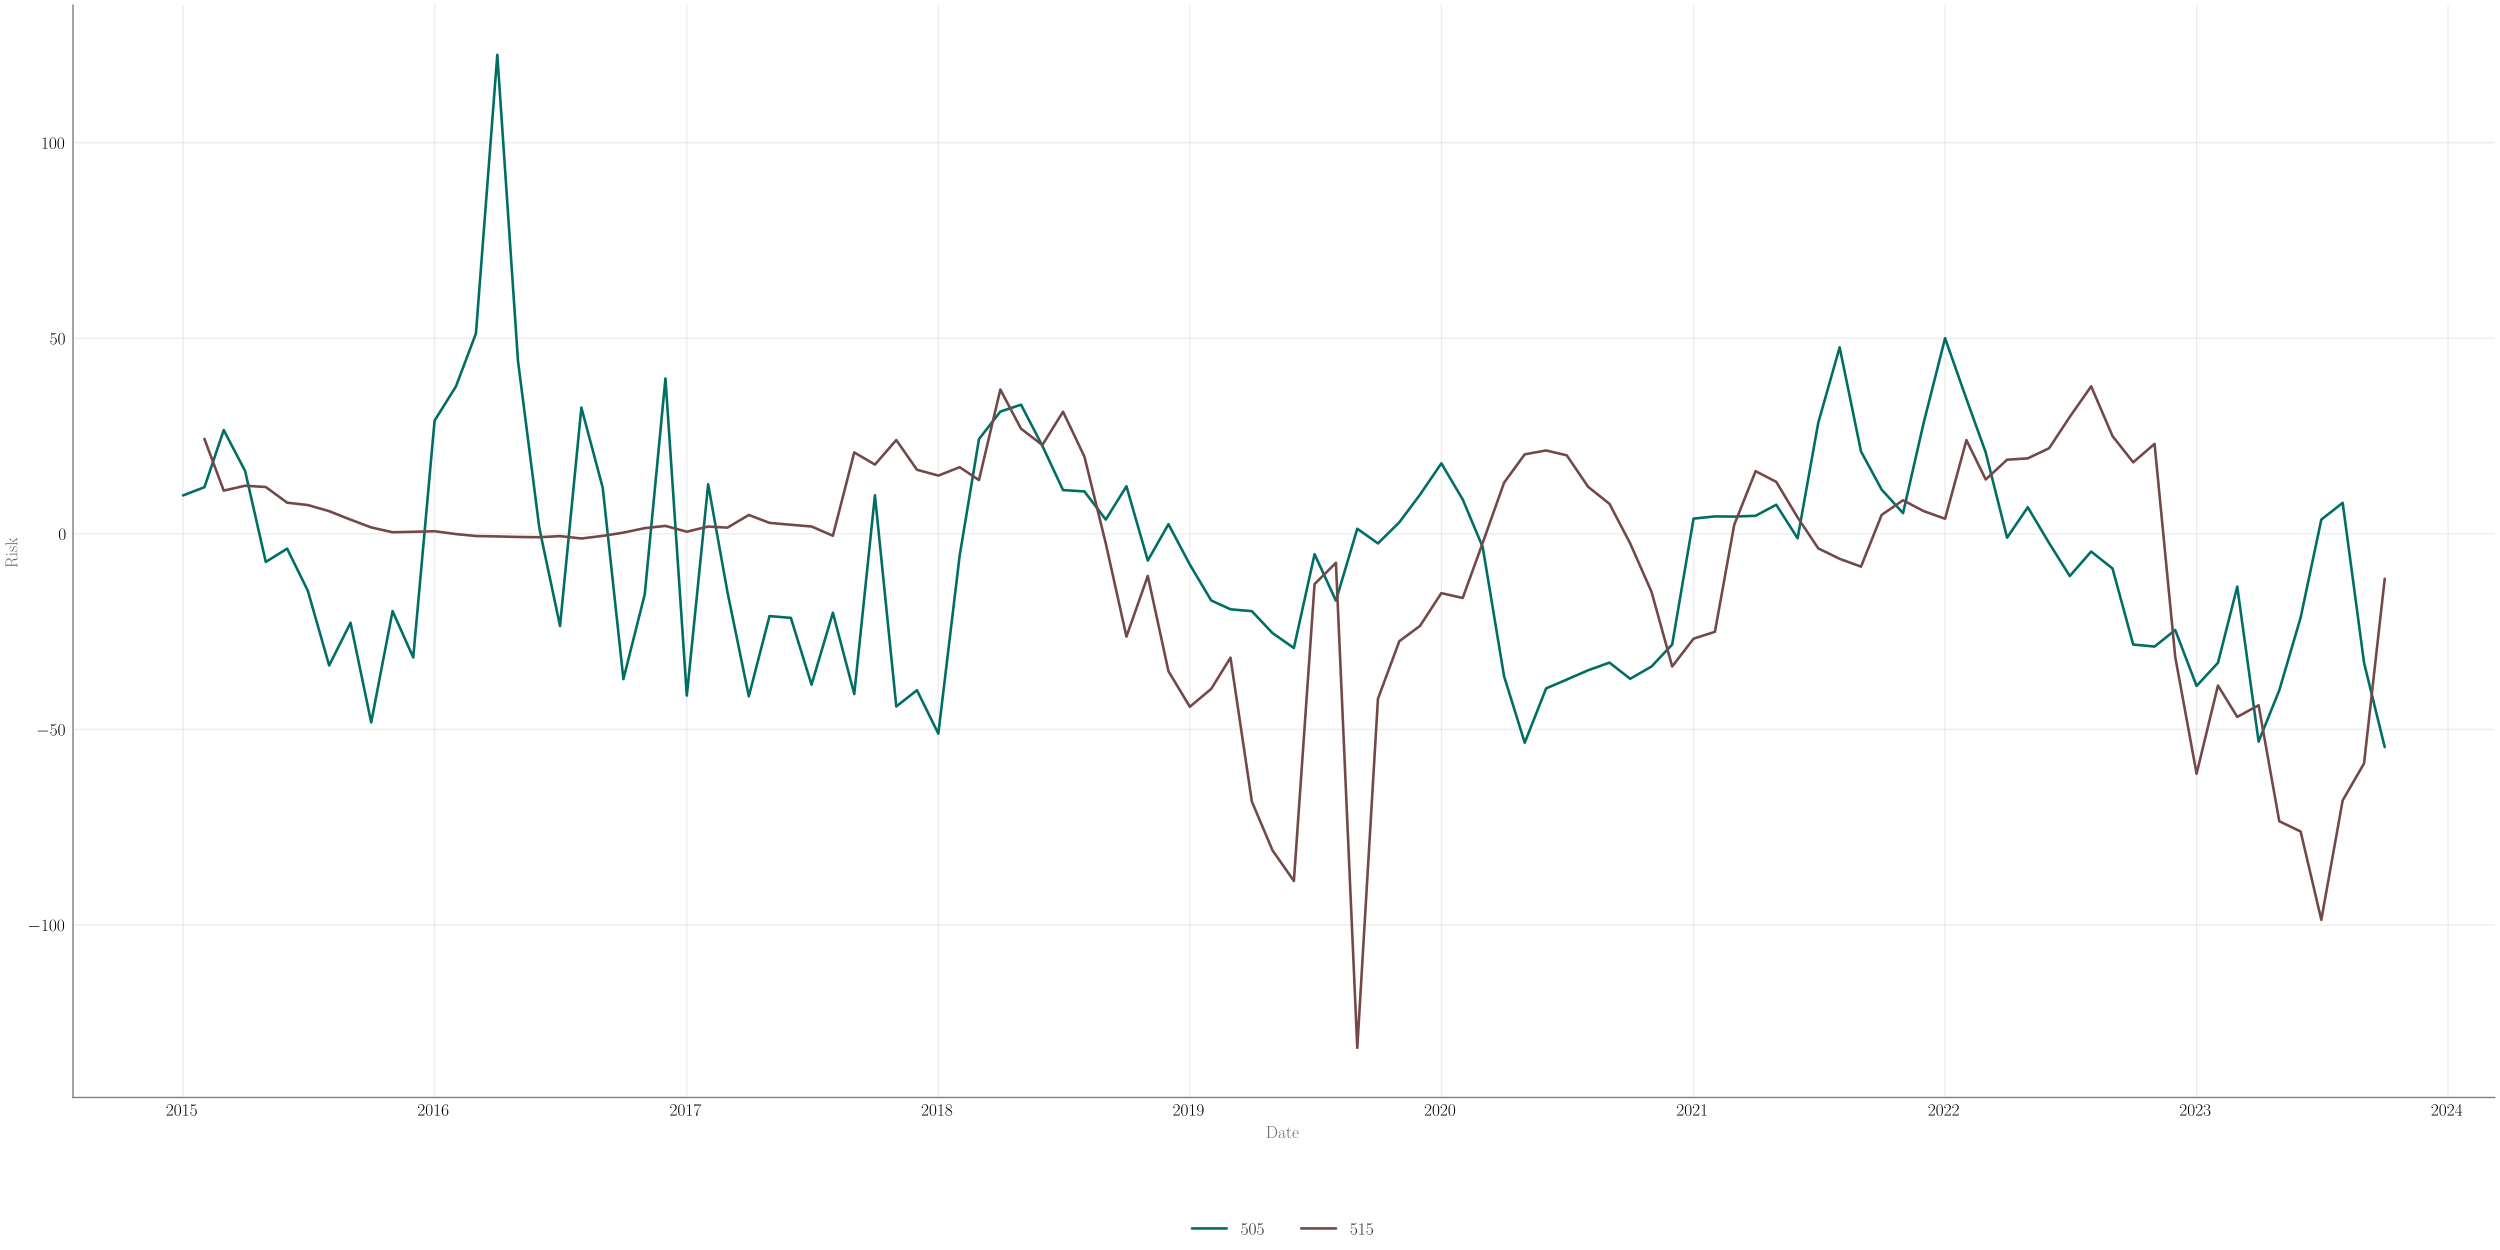
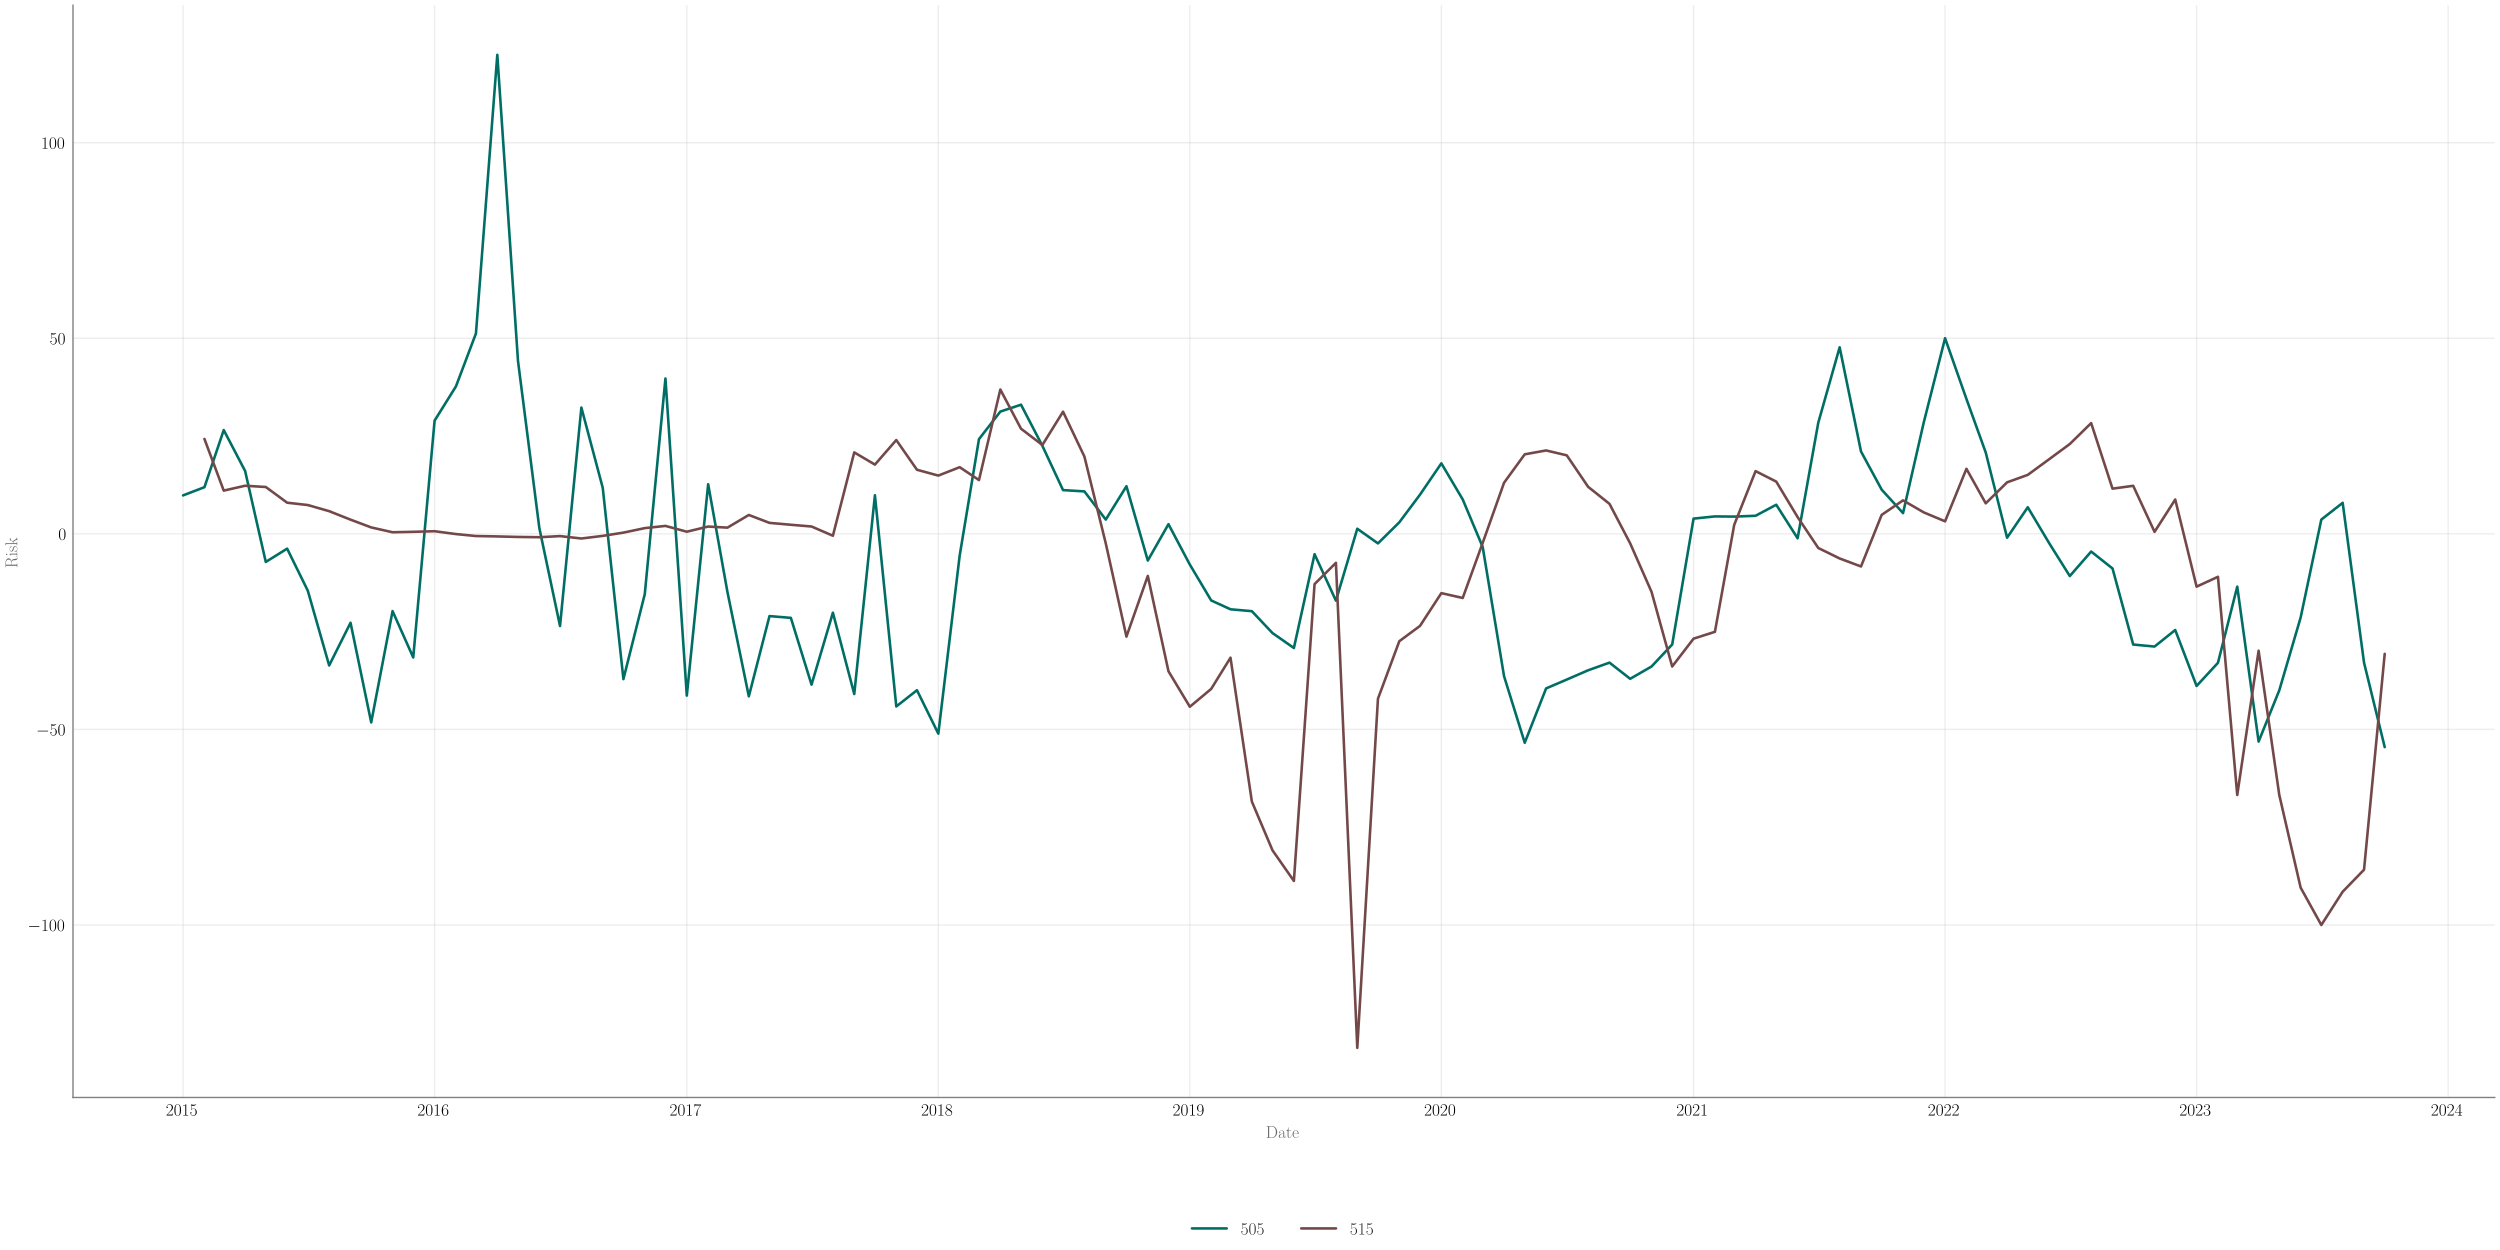
<svg xmlns="http://www.w3.org/2000/svg" xmlns:xlink="http://www.w3.org/1999/xlink" width="1440pt" height="720pt" viewBox="0 0 1440 720" version="1.1">
  <defs>
    <style type="text/css">*{stroke-linejoin: round; stroke-linecap: butt}</style>
  </defs>
  <g id="figure_1">
    <g id="patch_1">
      <path d="M 0 720  L 1440 720  L 1440 0  L 0 0  z " style="fill: #ffffff" />
    </g>
    <g id="axes_1">
      <g id="patch_2">
        <path d="M 42.049 632.148  L 1437 632.148  L 1437 3  L 42.049 3  z " style="fill: #ffffff" />
      </g>
      <g id="matplotlib.axis_1">
        <g id="xtick_1">
          <g id="line2d_1">
-             <path d="M 105.456 632.148  L 105.456 3  " clip-path="url(#p2726f211cb)" style="fill: none; stroke: #cccccc; stroke-opacity: 0.35; stroke-width: 0.8; stroke-linecap: round" />
+             <path d="M 105.456 632.148  L 105.456 3  " clip-path="url(#pfce3309e16)" style="fill: none; stroke: #cccccc; stroke-opacity: 0.35; stroke-width: 0.8; stroke-linecap: round" />
          </g>
          <g id="text_1">
            <g transform="translate(95.49286 642.5663) scale(0.1 -0.1)">
              <defs>
                <path id="CMR17-32" d="M 2669 989  L 2554 989  C 2490 536 2438 459 2413 420  C 2381 369 1920 369 1830 369  L 602 369  C 832 619 1280 1072 1824 1597  C 2214 1967 2669 2402 2669 3035  C 2669 3790 2067 4224 1395 4224  C 691 4224 262 3604 262 3030  C 262 2780 448 2748 525 2748  C 589 2748 781 2787 781 3010  C 781 3207 614 3264 525 3264  C 486 3264 448 3258 422 3245  C 544 3790 915 4058 1306 4058  C 1862 4058 2227 3617 2227 3035  C 2227 2479 1901 2000 1536 1584  L 262 146  L 262 0  L 2515 0  L 2669 989  z " transform="scale(0.015625)" />
                <path id="CMR17-30" d="M 2688 2025  C 2688 2416 2682 3080 2413 3591  C 2176 4039 1798 4198 1466 4198  C 1158 4198 768 4058 525 3597  C 269 3118 243 2524 243 2025  C 243 1661 250 1106 448 619  C 723 -39 1216 -128 1466 -128  C 1760 -128 2208 -7 2470 600  C 2662 1042 2688 1559 2688 2025  z M 1466 -26  C 1056 -26 813 325 723 812  C 653 1188 653 1738 653 2096  C 653 2588 653 2997 736 3387  C 858 3929 1216 4096 1466 4096  C 1728 4096 2067 3923 2189 3400  C 2272 3036 2278 2607 2278 2096  C 2278 1680 2278 1169 2202 792  C 2067 95 1690 -26 1466 -26  z " transform="scale(0.015625)" />
                <path id="CMR17-31" d="M 1702 4058  C 1702 4192 1696 4192 1606 4192  C 1357 3916 979 3827 621 3827  C 602 3827 570 3827 563 3808  C 557 3795 557 3782 557 3648  C 755 3648 1088 3686 1344 3839  L 1344 461  C 1344 236 1331 160 781 160  L 589 160  L 589 0  C 896 0 1216 0 1523 0  C 1830 0 2150 0 2458 0  L 2458 160  L 2266 160  C 1715 160 1702 230 1702 458  L 1702 4058  z " transform="scale(0.015625)" />
                <path id="CMR17-35" d="M 730 3692  C 794 3666 1056 3584 1325 3584  C 1920 3584 2246 3911 2432 4100  C 2432 4157 2432 4192 2394 4192  C 2387 4192 2374 4192 2323 4163  C 2099 4058 1837 3973 1517 3973  C 1325 3973 1037 3999 723 4139  C 653 4171 640 4171 634 4171  C 602 4171 595 4164 595 4037  L 595 2203  C 595 2089 595 2057 659 2057  C 691 2057 704 2070 736 2114  C 941 2401 1222 2522 1542 2522  C 1766 2522 2246 2382 2246 1289  C 2246 1085 2246 715 2054 421  C 1894 159 1645 25 1370 25  C 947 25 518 320 403 814  C 429 807 480 795 506 795  C 589 795 749 840 749 1038  C 749 1210 627 1280 506 1280  C 358 1280 262 1190 262 1011  C 262 454 704 -128 1382 -128  C 2042 -128 2669 440 2669 1264  C 2669 2030 2170 2624 1549 2624  C 1222 2624 947 2503 730 2274  L 730 3692  z " transform="scale(0.015625)" />
              </defs>
              <use xlink:href="#CMR17-32" transform="scale(0.996264)" />
              <use xlink:href="#CMR17-30" transform="translate(45.69048 0) scale(0.996264)" />
              <use xlink:href="#CMR17-31" transform="translate(91.38095 0) scale(0.996264)" />
              <use xlink:href="#CMR17-35" transform="translate(137.0714 0) scale(0.996264)" />
            </g>
          </g>
        </g>
        <g id="xtick_2">
          <g id="line2d_2">
-             <path d="M 250.329 632.148  L 250.329 3  " clip-path="url(#p2726f211cb)" style="fill: none; stroke: #cccccc; stroke-opacity: 0.35; stroke-width: 0.8; stroke-linecap: round" />
+             <path d="M 250.329 632.148  L 250.329 3  " clip-path="url(#pfce3309e16)" style="fill: none; stroke: #cccccc; stroke-opacity: 0.35; stroke-width: 0.8; stroke-linecap: round" />
          </g>
          <g id="text_2">
            <g transform="translate(240.3661 642.5663) scale(0.1 -0.1)">
              <defs>
                <path id="CMR17-36" d="M 678 2176  C 678 3690 1395 4032 1811 4032  C 1946 4032 2272 4009 2400 3776  C 2298 3776 2106 3776 2106 3553  C 2106 3381 2246 3323 2336 3323  C 2394 3323 2566 3348 2566 3560  C 2566 3954 2246 4179 1805 4179  C 1043 4179 243 3390 243 1984  C 243 253 966 -128 1478 -128  C 2099 -128 2688 427 2688 1283  C 2688 2081 2170 2662 1517 2662  C 1126 2662 838 2407 678 1960  L 678 2176  z M 1478 25  C 691 25 691 1200 691 1436  C 691 1896 909 2560 1504 2560  C 1613 2560 1926 2560 2138 2120  C 2253 1870 2253 1609 2253 1289  C 2253 944 2253 690 2118 434  C 1978 171 1773 25 1478 25  z " transform="scale(0.015625)" />
              </defs>
              <use xlink:href="#CMR17-32" transform="scale(0.996264)" />
              <use xlink:href="#CMR17-30" transform="translate(45.69048 0) scale(0.996264)" />
              <use xlink:href="#CMR17-31" transform="translate(91.38095 0) scale(0.996264)" />
              <use xlink:href="#CMR17-36" transform="translate(137.0714 0) scale(0.996264)" />
            </g>
          </g>
        </g>
        <g id="xtick_3">
          <g id="line2d_3">
-             <path d="M 395.599 632.148  L 395.599 3  " clip-path="url(#p2726f211cb)" style="fill: none; stroke: #cccccc; stroke-opacity: 0.35; stroke-width: 0.8; stroke-linecap: round" />
+             <path d="M 395.599 632.148  L 395.599 3  " clip-path="url(#pfce3309e16)" style="fill: none; stroke: #cccccc; stroke-opacity: 0.35; stroke-width: 0.8; stroke-linecap: round" />
          </g>
          <g id="text_3">
            <g transform="translate(385.6363 642.5663) scale(0.1 -0.1)">
              <defs>
                <path id="CMR17-37" d="M 2886 3941  L 2886 4081  L 1382 4081  C 634 4081 621 4165 595 4288  L 480 4288  L 294 3094  L 410 3094  C 429 3215 474 3540 550 3661  C 589 3712 1062 3712 1171 3712  L 2579 3712  L 1869 2661  C 1395 1954 1069 999 1069 165  C 1069 89 1069 -128 1299 -128  C 1530 -128 1530 89 1530 171  L 1530 465  C 1530 1508 1709 2196 2003 2636  L 2886 3941  z " transform="scale(0.015625)" />
              </defs>
              <use xlink:href="#CMR17-32" transform="scale(0.996264)" />
              <use xlink:href="#CMR17-30" transform="translate(45.69048 0) scale(0.996264)" />
              <use xlink:href="#CMR17-31" transform="translate(91.38095 0) scale(0.996264)" />
              <use xlink:href="#CMR17-37" transform="translate(137.0714 0) scale(0.996264)" />
            </g>
          </g>
        </g>
        <g id="xtick_4">
          <g id="line2d_4">
-             <path d="M 540.472 632.148  L 540.472 3  " clip-path="url(#p2726f211cb)" style="fill: none; stroke: #cccccc; stroke-opacity: 0.35; stroke-width: 0.8; stroke-linecap: round" />
+             <path d="M 540.472 632.148  L 540.472 3  " clip-path="url(#pfce3309e16)" style="fill: none; stroke: #cccccc; stroke-opacity: 0.35; stroke-width: 0.8; stroke-linecap: round" />
          </g>
          <g id="text_4">
            <g transform="translate(530.5096 642.5663) scale(0.1 -0.1)">
              <defs>
                <path id="CMR17-38" d="M 1741 2264  C 2144 2467 2554 2773 2554 3263  C 2554 3841 1990 4179 1472 4179  C 890 4179 378 3759 378 3180  C 378 3021 416 2747 666 2505  C 730 2442 998 2251 1171 2130  C 883 1983 211 1634 211 934  C 211 279 838 -128 1459 -128  C 2144 -128 2720 362 2720 1010  C 2720 1590 2330 1857 2074 2029  L 1741 2264  z M 902 2822  C 851 2854 595 3051 595 3351  C 595 3739 998 4032 1459 4032  C 1965 4032 2336 3676 2336 3262  C 2336 2669 1670 2331 1638 2331  C 1632 2331 1626 2331 1574 2370  L 902 2822  z M 2080 1519  C 2176 1449 2483 1240 2483 851  C 2483 381 2010 25 1472 25  C 890 25 448 438 448 940  C 448 1443 838 1862 1280 2060  L 2080 1519  z " transform="scale(0.015625)" />
              </defs>
              <use xlink:href="#CMR17-32" transform="scale(0.996264)" />
              <use xlink:href="#CMR17-30" transform="translate(45.69048 0) scale(0.996264)" />
              <use xlink:href="#CMR17-31" transform="translate(91.38095 0) scale(0.996264)" />
              <use xlink:href="#CMR17-38" transform="translate(137.0714 0) scale(0.996264)" />
            </g>
          </g>
        </g>
        <g id="xtick_5">
          <g id="line2d_5">
-             <path d="M 685.346 632.148  L 685.346 3  " clip-path="url(#p2726f211cb)" style="fill: none; stroke: #cccccc; stroke-opacity: 0.35; stroke-width: 0.8; stroke-linecap: round" />
+             <path d="M 685.346 632.148  L 685.346 3  " clip-path="url(#pfce3309e16)" style="fill: none; stroke: #cccccc; stroke-opacity: 0.35; stroke-width: 0.8; stroke-linecap: round" />
          </g>
          <g id="text_5">
            <g transform="translate(675.3829 642.5663) scale(0.1 -0.1)">
              <defs>
                <path id="CMR17-39" d="M 2253 1864  C 2253 464 1670 31 1190 31  C 1043 31 685 31 538 294  C 704 268 826 357 826 518  C 826 692 685 749 595 749  C 538 749 365 723 365 506  C 365 71 742 -128 1203 -128  C 1939 -128 2688 674 2688 2073  C 2688 3817 1971 4179 1485 4179  C 851 4179 243 3628 243 2778  C 243 1991 762 1408 1414 1408  C 1952 1408 2189 1903 2253 2112  L 2253 1864  z M 1427 1510  C 1254 1510 1011 1542 813 1922  C 678 2169 678 2461 678 2771  C 678 3146 678 3405 858 3684  C 947 3817 1114 4032 1485 4032  C 2240 4032 2240 2885 2240 2632  C 2240 2182 2035 1510 1427 1510  z " transform="scale(0.015625)" />
              </defs>
              <use xlink:href="#CMR17-32" transform="scale(0.996264)" />
              <use xlink:href="#CMR17-30" transform="translate(45.69048 0) scale(0.996264)" />
              <use xlink:href="#CMR17-31" transform="translate(91.38095 0) scale(0.996264)" />
              <use xlink:href="#CMR17-39" transform="translate(137.0714 0) scale(0.996264)" />
            </g>
          </g>
        </g>
        <g id="xtick_6">
          <g id="line2d_6">
-             <path d="M 830.219 632.148  L 830.219 3  " clip-path="url(#p2726f211cb)" style="fill: none; stroke: #cccccc; stroke-opacity: 0.35; stroke-width: 0.8; stroke-linecap: round" />
+             <path d="M 830.219 632.148  L 830.219 3  " clip-path="url(#pfce3309e16)" style="fill: none; stroke: #cccccc; stroke-opacity: 0.35; stroke-width: 0.8; stroke-linecap: round" />
          </g>
          <g id="text_6">
            <g transform="translate(820.2562 642.5663) scale(0.1 -0.1)">
              <use xlink:href="#CMR17-32" transform="scale(0.996264)" />
              <use xlink:href="#CMR17-30" transform="translate(45.69048 0) scale(0.996264)" />
              <use xlink:href="#CMR17-32" transform="translate(91.38095 0) scale(0.996264)" />
              <use xlink:href="#CMR17-30" transform="translate(137.0714 0) scale(0.996264)" />
            </g>
          </g>
        </g>
        <g id="xtick_7">
          <g id="line2d_7">
-             <path d="M 975.489 632.148  L 975.489 3  " clip-path="url(#p2726f211cb)" style="fill: none; stroke: #cccccc; stroke-opacity: 0.35; stroke-width: 0.8; stroke-linecap: round" />
+             <path d="M 975.489 632.148  L 975.489 3  " clip-path="url(#pfce3309e16)" style="fill: none; stroke: #cccccc; stroke-opacity: 0.35; stroke-width: 0.8; stroke-linecap: round" />
          </g>
          <g id="text_7">
            <g transform="translate(965.5264 642.5663) scale(0.1 -0.1)">
              <use xlink:href="#CMR17-32" transform="scale(0.996264)" />
              <use xlink:href="#CMR17-30" transform="translate(45.69048 0) scale(0.996264)" />
              <use xlink:href="#CMR17-32" transform="translate(91.38095 0) scale(0.996264)" />
              <use xlink:href="#CMR17-31" transform="translate(137.0714 0) scale(0.996264)" />
            </g>
          </g>
        </g>
        <g id="xtick_8">
          <g id="line2d_8">
-             <path d="M 1120.362 632.148  L 1120.362 3  " clip-path="url(#p2726f211cb)" style="fill: none; stroke: #cccccc; stroke-opacity: 0.35; stroke-width: 0.8; stroke-linecap: round" />
+             <path d="M 1120.362 632.148  L 1120.362 3  " clip-path="url(#pfce3309e16)" style="fill: none; stroke: #cccccc; stroke-opacity: 0.35; stroke-width: 0.8; stroke-linecap: round" />
          </g>
          <g id="text_8">
            <g transform="translate(1110.4 642.5663) scale(0.1 -0.1)">
              <use xlink:href="#CMR17-32" transform="scale(0.996264)" />
              <use xlink:href="#CMR17-30" transform="translate(45.69048 0) scale(0.996264)" />
              <use xlink:href="#CMR17-32" transform="translate(91.38095 0) scale(0.996264)" />
              <use xlink:href="#CMR17-32" transform="translate(137.0714 0) scale(0.996264)" />
            </g>
          </g>
        </g>
        <g id="xtick_9">
          <g id="line2d_9">
-             <path d="M 1265.236 632.148  L 1265.236 3  " clip-path="url(#p2726f211cb)" style="fill: none; stroke: #cccccc; stroke-opacity: 0.35; stroke-width: 0.8; stroke-linecap: round" />
+             <path d="M 1265.236 632.148  L 1265.236 3  " clip-path="url(#pfce3309e16)" style="fill: none; stroke: #cccccc; stroke-opacity: 0.35; stroke-width: 0.8; stroke-linecap: round" />
          </g>
          <g id="text_9">
            <g transform="translate(1255.273 642.5663) scale(0.1 -0.1)">
              <defs>
                <path id="CMR17-33" d="M 1414 2157  C 1984 2157 2234 1662 2234 1090  C 2234 320 1824 25 1453 25  C 1114 25 563 194 390 693  C 422 680 454 680 486 680  C 640 680 755 782 755 948  C 755 1133 614 1216 486 1216  C 378 1216 211 1165 211 926  C 211 335 787 -128 1466 -128  C 2176 -128 2720 430 2720 1085  C 2720 1707 2208 2157 1600 2227  C 2086 2328 2554 2756 2554 3329  C 2554 3820 2048 4179 1472 4179  C 890 4179 378 3829 378 3329  C 378 3110 544 3072 627 3072  C 762 3072 877 3155 877 3321  C 877 3486 762 3569 627 3569  C 602 3569 570 3569 544 3557  C 730 3959 1235 4032 1459 4032  C 1683 4032 2106 3925 2106 3320  C 2106 3143 2080 2828 1862 2550  C 1670 2304 1453 2304 1242 2284  C 1210 2284 1062 2269 1037 2269  C 992 2263 966 2257 966 2208  C 966 2163 973 2157 1101 2157  L 1414 2157  z " transform="scale(0.015625)" />
              </defs>
              <use xlink:href="#CMR17-32" transform="scale(0.996264)" />
              <use xlink:href="#CMR17-30" transform="translate(45.69048 0) scale(0.996264)" />
              <use xlink:href="#CMR17-32" transform="translate(91.38095 0) scale(0.996264)" />
              <use xlink:href="#CMR17-33" transform="translate(137.0714 0) scale(0.996264)" />
            </g>
          </g>
        </g>
        <g id="xtick_10">
          <g id="line2d_10">
-             <path d="M 1410.109 632.148  L 1410.109 3  " clip-path="url(#p2726f211cb)" style="fill: none; stroke: #cccccc; stroke-opacity: 0.35; stroke-width: 0.8; stroke-linecap: round" />
+             <path d="M 1410.109 632.148  L 1410.109 3  " clip-path="url(#pfce3309e16)" style="fill: none; stroke: #cccccc; stroke-opacity: 0.35; stroke-width: 0.8; stroke-linecap: round" />
          </g>
          <g id="text_10">
            <g transform="translate(1400.146 642.5663) scale(0.1 -0.1)">
              <defs>
                <path id="CMR17-34" d="M 2150 4122  C 2150 4256 2144 4256 2029 4256  L 128 1254  L 128 1088  L 1779 1088  L 1779 457  C 1779 224 1766 160 1318 160  L 1197 160  L 1197 0  C 1402 0 1747 0 1965 0  C 2182 0 2528 0 2733 0  L 2733 160  L 2611 160  C 2163 160 2150 224 2150 457  L 2150 1088  L 2803 1088  L 2803 1254  L 2150 1254  L 2150 4122  z M 1798 3703  L 1798 1254  L 256 1254  L 1798 3703  z " transform="scale(0.015625)" />
              </defs>
              <use xlink:href="#CMR17-32" transform="scale(0.996264)" />
              <use xlink:href="#CMR17-30" transform="translate(45.69048 0) scale(0.996264)" />
              <use xlink:href="#CMR17-32" transform="translate(91.38095 0) scale(0.996264)" />
              <use xlink:href="#CMR17-34" transform="translate(137.0714 0) scale(0.996264)" />
            </g>
          </g>
        </g>
        <g id="text_11">
          <g style="fill: #696969" transform="translate(729.0773 655.422) scale(0.1 -0.1)">
            <defs>
              <path id="CMR17-44" d="M 333 4352  L 333 4186  C 774 4186 845 4186 845 3900  L 845 452  C 845 166 774 166 333 166  L 333 0  L 2368 0  C 3398 0 4224 943 4224 2141  C 4224 3346 3411 4352 2368 4352  L 333 4352  z M 1523 166  C 1267 166 1254 197 1254 414  L 1254 3938  C 1254 4155 1267 4186 1523 4186  L 2240 4186  C 2771 4186 3750 3874 3750 2141  C 3750 1242 3488 879 3366 707  C 3213 510 2848 166 2240 166  L 1523 166  z " transform="scale(0.015625)" />
              <path id="CMR17-61" d="M 2304 1653  C 2304 2072 2304 2294 2035 2543  C 1798 2752 1523 2816 1306 2816  C 800 2816 435 2407 435 1971  C 435 1728 627 1728 666 1728  C 749 1728 896 1778 896 1954  C 896 2112 774 2181 666 2181  C 640 2181 608 2174 589 2168  C 723 2592 1069 2714 1293 2714  C 1613 2714 1965 2429 1965 1885  L 1965 1600  C 1587 1600 1133 1549 774 1357  C 371 1133 256 813 256 570  C 256 77 832 -64 1171 -64  C 1523 -64 1850 139 1990 511  C 2003 233 2182 -18 2464 -18  C 2598 -18 2938 70 2938 567  L 2938 920  L 2822 920  L 2822 562  C 2822 178 2650 128 2566 128  C 2304 128 2304 458 2304 738  L 2304 1653  z M 1965 870  C 1965 317 1568 38 1216 38  C 896 38 646 275 646 570  C 646 761 730 1100 1101 1305  C 1408 1478 1760 1504 1965 1504  L 1965 870  z " transform="scale(0.015625)" />
              <path id="CMR17-74" d="M 966 2560  L 1862 2560  L 1862 2725  L 966 2725  L 966 3904  L 851 3904  C 838 3245 614 2668 70 2668  L 70 2560  L 627 2560  L 627 771  C 627 650 627 -64 1370 -64  C 1747 -64 1965 306 1965 777  L 1965 1140  L 1850 1140  L 1850 783  C 1850 344 1677 51 1408 51  C 1222 51 966 178 966 758  L 966 2560  z " transform="scale(0.015625)" />
              <path id="CMR17-65" d="M 2438 1472  C 2464 1498 2464 1511 2464 1576  C 2464 2238 2118 2816 1389 2816  C 710 2816 173 2169 173 1383  C 173 551 781 -64 1459 -64  C 2176 -64 2458 607 2458 740  C 2458 784 2419 784 2406 784  C 2362 784 2355 771 2330 696  C 2189 265 1837 51 1504 51  C 1229 51 954 203 781 480  C 582 803 582 1176 582 1472  L 2438 1472  z M 589 1568  C 634 2505 1126 2714 1382 2714  C 1818 2714 2112 2297 2118 1568  L 589 1568  z " transform="scale(0.015625)" />
            </defs>
            <use xlink:href="#CMR17-44" transform="scale(0.996264)" />
            <use xlink:href="#CMR17-61" transform="translate(70.39356 0) scale(0.996264)" />
            <use xlink:href="#CMR17-74" transform="translate(116.084 0) scale(0.996264)" />
            <use xlink:href="#CMR17-65" transform="translate(151.3648 0) scale(0.996264)" />
          </g>
        </g>
      </g>
      <g id="matplotlib.axis_2">
        <g id="ytick_1">
          <g id="line2d_11">
-             <path d="M 42.049 532.775  L 1437 532.775  " clip-path="url(#p2726f211cb)" style="fill: none; stroke: #cccccc; stroke-opacity: 0.35; stroke-width: 0.8; stroke-linecap: round" />
+             <path d="M 42.049 532.775  L 1437 532.775  " clip-path="url(#pfce3309e16)" style="fill: none; stroke: #cccccc; stroke-opacity: 0.35; stroke-width: 0.8; stroke-linecap: round" />
          </g>
          <g id="text_12">
            <g transform="translate(15.85592 536.2343) scale(0.1 -0.1)">
              <defs>
                <path id="CMSY10-0" d="M 4218 1472  C 4326 1472 4442 1472 4442 1600  C 4442 1728 4326 1728 4218 1728  L 755 1728  C 646 1728 531 1728 531 1600  C 531 1472 646 1472 755 1472  L 4218 1472  z " transform="scale(0.015625)" />
              </defs>
              <use xlink:href="#CMSY10-0" transform="scale(0.996264)" />
              <use xlink:href="#CMR17-31" transform="translate(77.48747 0) scale(0.996264)" />
              <use xlink:href="#CMR17-30" transform="translate(123.1779 0) scale(0.996264)" />
              <use xlink:href="#CMR17-30" transform="translate(168.8684 0) scale(0.996264)" />
            </g>
          </g>
        </g>
        <g id="ytick_2">
          <g id="line2d_12">
-             <path d="M 42.049 420.129  L 1437 420.129  " clip-path="url(#p2726f211cb)" style="fill: none; stroke: #cccccc; stroke-opacity: 0.35; stroke-width: 0.8; stroke-linecap: round" />
+             <path d="M 42.049 420.129  L 1437 420.129  " clip-path="url(#pfce3309e16)" style="fill: none; stroke: #cccccc; stroke-opacity: 0.35; stroke-width: 0.8; stroke-linecap: round" />
          </g>
          <g id="text_13">
            <g transform="translate(20.83725 423.5878) scale(0.1 -0.1)">
              <use xlink:href="#CMSY10-0" transform="scale(0.996264)" />
              <use xlink:href="#CMR17-35" transform="translate(77.48747 0) scale(0.996264)" />
              <use xlink:href="#CMR17-30" transform="translate(123.1779 0) scale(0.996264)" />
            </g>
          </g>
        </g>
        <g id="ytick_3">
          <g id="line2d_13">
-             <path d="M 42.049 307.482  L 1437 307.482  " clip-path="url(#p2726f211cb)" style="fill: none; stroke: #cccccc; stroke-opacity: 0.35; stroke-width: 0.8; stroke-linecap: round" />
+             <path d="M 42.049 307.482  L 1437 307.482  " clip-path="url(#pfce3309e16)" style="fill: none; stroke: #cccccc; stroke-opacity: 0.35; stroke-width: 0.8; stroke-linecap: round" />
          </g>
          <g id="text_14">
            <g transform="translate(33.56733 310.9412) scale(0.1 -0.1)">
              <use xlink:href="#CMR17-30" transform="scale(0.996264)" />
            </g>
          </g>
        </g>
        <g id="ytick_4">
          <g id="line2d_14">
-             <path d="M 42.049 194.835  L 1437 194.835  " clip-path="url(#p2726f211cb)" style="fill: none; stroke: #cccccc; stroke-opacity: 0.35; stroke-width: 0.8; stroke-linecap: round" />
+             <path d="M 42.049 194.835  L 1437 194.835  " clip-path="url(#pfce3309e16)" style="fill: none; stroke: #cccccc; stroke-opacity: 0.35; stroke-width: 0.8; stroke-linecap: round" />
          </g>
          <g id="text_15">
            <g transform="translate(28.586 198.2947) scale(0.1 -0.1)">
              <use xlink:href="#CMR17-35" transform="scale(0.996264)" />
              <use xlink:href="#CMR17-30" transform="translate(45.69048 0) scale(0.996264)" />
            </g>
          </g>
        </g>
        <g id="ytick_5">
          <g id="line2d_15">
-             <path d="M 42.049 82.189  L 1437 82.189  " clip-path="url(#p2726f211cb)" style="fill: none; stroke: #cccccc; stroke-opacity: 0.35; stroke-width: 0.8; stroke-linecap: round" />
+             <path d="M 42.049 82.189  L 1437 82.189  " clip-path="url(#pfce3309e16)" style="fill: none; stroke: #cccccc; stroke-opacity: 0.35; stroke-width: 0.8; stroke-linecap: round" />
          </g>
          <g id="text_16">
            <g transform="translate(23.60466 85.64817) scale(0.1 -0.1)">
              <use xlink:href="#CMR17-31" transform="scale(0.996264)" />
              <use xlink:href="#CMR17-30" transform="translate(45.69048 0) scale(0.996264)" />
              <use xlink:href="#CMR17-30" transform="translate(91.38095 0) scale(0.996264)" />
            </g>
          </g>
        </g>
        <g id="text_17">
          <g style="fill: #696969" transform="translate(9.918738 327.2184) rotate(-90) scale(0.1 -0.1)">
            <defs>
              <path id="CMR17-52" d="M 2509 2146  C 3117 2268 3629 2676 3629 3186  C 3629 3785 2950 4326 2054 4326  L 333 4326  L 333 4160  C 774 4160 845 4160 845 3873  L 845 415  C 845 128 774 128 333 128  L 333 -26  C 518 -26 851 -26 1050 -26  C 1248 -26 1581 -26 1766 -26  L 1766 128  C 1325 128 1254 128 1254 417  L 1254 2112  L 2003 2112  C 2368 2112 2573 1964 2662 1881  C 2918 1632 2918 1459 2918 1024  C 2918 595 2918 377 3110 160  C 3354 -102 3680 -128 3821 -128  C 4294 -128 4365 396 4365 503  C 4365 540 4365 585 4307 585  C 4256 585 4250 547 4250 522  C 4218 112 4032 -26 3834 -26  C 3482 -26 3443 375 3405 764  C 3386 898 3373 993 3360 1133  C 3322 1452 3270 1917 2509 2146  z M 1984 2214  L 1254 2214  L 1254 3913  C 1254 4129 1267 4160 1523 4160  L 1990 4160  C 2522 4160 3142 3977 3142 3190  C 3142 2372 2464 2214 1984 2214  z " transform="scale(0.015625)" />
              <path id="CMR17-69" d="M 992 3909  C 992 4049 877 4170 730 4170  C 589 4170 467 4056 467 3909  C 467 3769 582 3648 730 3648  C 870 3648 992 3763 992 3909  z M 243 2706  L 243 2541  C 602 2541 653 2502 653 2197  L 653 427  C 653 184 627 153 218 153  L 218 -13  C 371 0 646 0 806 0  C 960 0 1222 0 1370 -13  L 1370 153  C 992 153 979 191 979 420  L 979 2776  L 243 2706  z " transform="scale(0.015625)" />
              <path id="CMR17-73" d="M 1978 2697  C 1978 2813 1971 2819 1933 2819  C 1907 2819 1901 2813 1824 2717  C 1805 2691 1747 2626 1728 2601  C 1523 2819 1235 2819 1126 2819  C 416 2819 160 2447 160 2076  C 160 1498 813 1365 998 1325  C 1402 1243 1542 1217 1677 1101  C 1760 1025 1901 884 1901 654  C 1901 384 1747 38 1158 38  C 602 38 403 460 288 1021  C 269 1110 269 1117 218 1117  C 166 1117 160 1110 160 983  L 160 63  C 160 -51 166 -58 205 -58  C 237 -58 243 -51 275 0  C 314 57 410 211 448 276  C 576 103 800 -64 1158 -64  C 1792 -64 2131 283 2131 784  C 2131 1112 1958 1285 1875 1362  C 1683 1561 1459 1606 1190 1657  C 838 1735 390 1825 390 2217  C 390 2383 480 2737 1126 2737  C 1811 2737 1850 2094 1862 1888  C 1869 1856 1901 1849 1920 1849  C 1978 1849 1978 1869 1978 1978  L 1978 2697  z " transform="scale(0.015625)" />
              <path id="CMR17-6b" d="M 1670 1673  C 1664 1686 1632 1724 1632 1743  C 1632 1756 2086 2171 2144 2222  C 2509 2528 2739 2560 2906 2560  L 2906 2733  C 2867 2733 2854 2733 2848 2720  L 2534 2720  C 2355 2720 2080 2720 1907 2733  L 1907 2566  C 1997 2559 2061 2508 2061 2419  C 2061 2291 1933 2170 1926 2170  L 960 1289  L 960 4396  L 198 4326  L 198 4160  C 576 4160 634 4122 634 3817  L 634 426  C 634 184 608 153 198 153  L 198 -13  C 352 0 634 0 794 0  C 954 0 1235 0 1389 -13  L 1389 153  C 979 153 954 178 954 428  L 954 1130  L 1395 1532  L 2042 574  C 2118 459 2182 369 2182 286  C 2182 172 2067 153 1990 153  L 1990 -13  C 2144 0 2419 0 2579 0  C 2694 0 2931 0 3040 0  L 3040 153  C 2739 153 2669 210 2477 491  L 1670 1673  z " transform="scale(0.015625)" />
            </defs>
            <use xlink:href="#CMR17-52" transform="scale(0.996264)" />
            <use xlink:href="#CMR17-69" transform="translate(67.7911 0) scale(0.996264)" />
            <use xlink:href="#CMR17-73" transform="translate(92.66216 0) scale(0.996264)" />
            <use xlink:href="#CMR17-6b" transform="translate(128.4635 0) scale(0.996264)" />
          </g>
        </g>
      </g>
      <g id="line2d_16">
-         <path d="M 105.456 285.348  L 117.76 280.618  L 128.873 247.731  L 141.178 271.264  L 153.085 323.675  L 165.389 316.026  L 177.297 340.26  L 189.601 383.297  L 201.905 358.719  L 213.813 416.093  L 226.117 352.004  L 238.025 378.692  L 250.329 242.277  L 262.633 222.54  L 274.144 192.071  L 286.448 31.598  L 298.355 207.823  L 310.66 304.171  L 322.567 360.568  L 334.871 234.76  L 347.176 280.972  L 359.083 391.164  L 371.387 342.244  L 383.295 218.028  L 395.599 400.654  L 407.903 278.944  L 419.017 341.059  L 431.321 401.084  L 443.229 354.863  L 455.533 355.894  L 467.44 394.351  L 479.745 352.93  L 492.049 399.758  L 503.956 285.281  L 516.261 406.916  L 528.168 397.572  L 540.472 422.587  L 552.777 319.968  L 563.89 252.938  L 576.194 237.066  L 588.102 233.107  L 600.406 256.795  L 612.314 282.3  L 624.618 283.047  L 636.922 299.278  L 648.83 280.077  L 661.134 322.866  L 673.041 301.932  L 685.346 325.199  L 697.65 345.871  L 708.763 350.955  L 721.068 352.035  L 732.975 364.667  L 745.279 373.251  L 757.187 319.224  L 769.491 345.959  L 781.795 304.557  L 793.703 312.992  L 806.007 300.852  L 817.915 284.927  L 830.219 266.89  L 842.523 287.675  L 854.034 315.078  L 866.338 389.509  L 878.245 427.814  L 890.55 396.536  L 902.457 391.427  L 914.761 386.083  L 927.066 381.681  L 938.973 390.989  L 951.277 383.91  L 963.185 371.23  L 975.489 298.728  L 987.793 297.45  L 998.907 297.564  L 1011.211 297.085  L 1023.119 290.738  L 1035.423 310.057  L 1047.33 243.457  L 1059.635 200.041  L 1071.939 260.051  L 1083.846 282.035  L 1096.151 295.546  L 1108.058 243.432  L 1120.362 194.815  L 1132.667 229.801  L 1143.78 260.647  L 1156.085 309.703  L 1167.992 292.183  L 1180.296 312.822  L 1192.204 331.803  L 1204.508 317.691  L 1216.812 327.441  L 1228.72 371.255  L 1241.024 372.409  L 1252.931 362.89  L 1265.236 395.11  L 1277.54 381.78  L 1288.653 337.915  L 1300.958 427.143  L 1312.865 397.627  L 1325.169 355.712  L 1337.077 299.282  L 1349.381 289.636  L 1361.685 381.713  L 1373.593 430.317  " clip-path="url(#p2726f211cb)" style="fill: none; stroke: #006e64; stroke-width: 1.5; stroke-linecap: round" />
+         <path d="M 105.456 285.348  L 117.76 280.618  L 128.873 247.731  L 141.178 271.264  L 153.085 323.675  L 165.389 316.026  L 177.297 340.26  L 189.601 383.297  L 201.905 358.719  L 213.813 416.093  L 226.117 352.004  L 238.025 378.692  L 250.329 242.277  L 262.633 222.54  L 274.144 192.071  L 286.448 31.598  L 298.355 207.823  L 310.66 304.171  L 322.567 360.568  L 334.871 234.76  L 347.176 280.972  L 359.083 391.164  L 371.387 342.244  L 383.295 218.028  L 395.599 400.654  L 407.903 278.944  L 419.017 341.059  L 431.321 401.084  L 443.229 354.863  L 455.533 355.894  L 467.44 394.351  L 479.745 352.93  L 492.049 399.758  L 503.956 285.281  L 516.261 406.916  L 528.168 397.572  L 540.472 422.587  L 552.777 319.968  L 563.89 252.938  L 576.194 237.066  L 588.102 233.107  L 600.406 256.795  L 612.314 282.3  L 624.618 283.047  L 636.922 299.278  L 648.83 280.077  L 661.134 322.866  L 673.041 301.932  L 685.346 325.199  L 697.65 345.871  L 708.763 350.955  L 721.068 352.035  L 732.975 364.667  L 745.279 373.251  L 757.187 319.224  L 769.491 345.959  L 781.795 304.557  L 793.703 312.992  L 806.007 300.852  L 817.915 284.927  L 830.219 266.89  L 842.523 287.675  L 854.034 315.078  L 866.338 389.509  L 878.245 427.814  L 890.55 396.536  L 902.457 391.427  L 914.761 386.083  L 927.066 381.681  L 938.973 390.989  L 951.277 383.91  L 963.185 371.23  L 975.489 298.728  L 987.793 297.45  L 998.907 297.564  L 1011.211 297.085  L 1023.119 290.738  L 1035.423 310.057  L 1047.33 243.457  L 1059.635 200.041  L 1071.939 260.051  L 1083.846 282.035  L 1096.151 295.546  L 1108.058 243.432  L 1120.362 194.815  L 1132.667 229.801  L 1143.78 260.647  L 1156.085 309.703  L 1167.992 292.183  L 1180.296 312.822  L 1192.204 331.803  L 1204.508 317.691  L 1216.812 327.441  L 1228.72 371.255  L 1241.024 372.409  L 1252.931 362.89  L 1265.236 395.11  L 1277.54 381.78  L 1288.653 337.915  L 1300.958 427.143  L 1312.865 397.627  L 1325.169 355.712  L 1337.077 299.282  L 1349.381 289.636  L 1361.685 381.713  L 1373.593 430.317  " clip-path="url(#pfce3309e16)" style="fill: none; stroke: #006e64; stroke-width: 1.5; stroke-linecap: round" />
      </g>
      <g id="line2d_17">
-         <path d="M 117.76 252.844  L 128.873 282.594  L 141.178 279.787  L 153.085 280.51  L 165.389 289.553  L 177.297 290.903  L 189.601 294.438  L 201.905 299.315  L 213.813 303.792  L 226.117 306.581  L 238.025 306.327  L 250.329 305.982  L 262.633 307.623  L 274.144 308.757  L 286.448 308.978  L 298.355 309.281  L 310.66 309.438  L 322.567 308.791  L 334.871 310.176  L 347.176 308.664  L 359.083 306.792  L 371.387 304.2  L 383.295 302.924  L 395.599 306.268  L 407.903 303.291  L 419.017 303.919  L 431.321 296.619  L 443.229 301.177  L 455.533 302.264  L 467.44 303.265  L 479.745 308.578  L 492.049 260.58  L 503.956 267.604  L 516.261 253.47  L 528.168 270.577  L 540.472 273.938  L 552.777 269.102  L 563.89 276.515  L 576.194 224.373  L 588.102 246.944  L 600.406 256.318  L 612.314 237.151  L 624.618 262.986  L 636.922 312.986  L 648.83 366.686  L 661.134 331.734  L 673.041 386.645  L 685.346 407.09  L 697.65 396.795  L 708.763 378.825  L 721.068 461.696  L 732.975 489.815  L 745.279 507.425  L 757.187 336.441  L 769.491 324.194  L 781.795 603.55  L 793.703 402.464  L 806.007 369.334  L 817.915 360.522  L 830.219 341.648  L 842.523 344.432  L 854.034 312.691  L 866.338 278.052  L 878.245 261.693  L 890.55 259.456  L 902.457 262.268  L 914.761 280.403  L 927.066 290.216  L 938.973 312.967  L 951.277 340.887  L 963.185 383.896  L 975.489 367.865  L 987.793 363.919  L 998.907 302.316  L 1011.211 271.394  L 1023.119 277.552  L 1035.423 298.032  L 1047.33 315.886  L 1059.635 321.895  L 1071.939 326.383  L 1083.846 296.567  L 1096.151 288.148  L 1108.058 294.412  L 1120.362 298.794  L 1132.667 253.505  L 1143.78 276.189  L 1156.085 264.796  L 1167.992 264.017  L 1180.296 258.178  L 1192.204 240.104  L 1204.508 222.524  L 1216.812 251.198  L 1228.72 266.282  L 1241.024 255.673  L 1252.931 378.357  L 1265.236 445.645  L 1277.54 394.868  L 1288.653 412.923  L 1300.958 406.242  L 1312.865 473.046  L 1325.169 478.962  L 1337.077 529.822  L 1349.381 461.031  L 1361.685 439.738  L 1373.593 333.407  " clip-path="url(#p2726f211cb)" style="fill: none; stroke: #734848; stroke-width: 1.5; stroke-linecap: round" />
+         <path d="M 117.76 252.844  L 128.873 282.594  L 141.178 279.787  L 153.085 280.51  L 165.389 289.553  L 177.297 290.903  L 189.601 294.438  L 201.905 299.315  L 213.813 303.792  L 226.117 306.581  L 238.025 306.327  L 250.329 305.982  L 262.633 307.623  L 274.144 308.757  L 286.448 308.978  L 298.355 309.281  L 310.66 309.438  L 322.567 308.791  L 334.871 310.176  L 347.176 308.664  L 359.083 306.792  L 371.387 304.2  L 383.295 302.924  L 395.599 306.268  L 407.903 303.291  L 419.017 303.919  L 431.321 296.619  L 443.229 301.177  L 455.533 302.264  L 467.44 303.265  L 479.745 308.578  L 492.049 260.58  L 503.956 267.604  L 516.261 253.47  L 528.168 270.577  L 540.472 273.938  L 552.777 269.102  L 563.89 276.515  L 576.194 224.373  L 588.102 246.944  L 600.406 256.318  L 612.314 237.151  L 624.618 262.986  L 636.922 312.986  L 648.83 366.686  L 661.134 331.734  L 673.041 386.645  L 685.346 407.09  L 697.65 396.795  L 708.763 378.825  L 721.068 461.696  L 732.975 489.815  L 745.279 507.425  L 757.187 336.441  L 769.491 324.194  L 781.795 603.55  L 793.703 402.464  L 806.007 369.334  L 817.915 360.522  L 830.219 341.648  L 842.523 344.432  L 854.034 312.691  L 866.338 278.052  L 878.245 261.693  L 890.55 259.456  L 902.457 262.268  L 914.761 280.403  L 927.066 290.216  L 938.973 312.967  L 951.277 340.887  L 963.185 383.896  L 975.489 367.865  L 987.793 363.919  L 998.907 302.316  L 1011.211 271.365  L 1023.119 277.414  L 1035.423 297.834  L 1047.33 315.655  L 1059.635 321.682  L 1071.939 326.286  L 1083.846 296.566  L 1096.151 288.209  L 1108.058 295.122  L 1120.362 300.278  L 1132.667 270.039  L 1143.78 289.916  L 1156.085 277.831  L 1167.992 273.524  L 1180.296 264.527  L 1192.204 255.751  L 1204.508 243.708  L 1216.812 281.466  L 1228.72 279.824  L 1241.024 306.337  L 1252.931 287.731  L 1265.236 337.906  L 1277.54 332.231  L 1288.653 457.903  L 1300.958 374.815  L 1312.865 457.917  L 1325.169 511.281  L 1337.077 532.802  L 1349.381 513.631  L 1361.685 500.949  L 1373.593 376.633  " clip-path="url(#pfce3309e16)" style="fill: none; stroke: #734848; stroke-width: 1.5; stroke-linecap: round" />
      </g>
      <g id="line2d_18" />
      <g id="line2d_19" />
      <g id="patch_3">
        <path d="M 42.049 632.148  L 42.049 3  " style="fill: none; stroke: #808080; stroke-width: 0.8; stroke-linejoin: miter; stroke-linecap: square" />
      </g>
      <g id="patch_4">
        <path d="M 42.049 632.148  L 1437 632.148  " style="fill: none; stroke: #808080; stroke-width: 0.8; stroke-linejoin: miter; stroke-linecap: square" />
      </g>
      <g id="legend_1">
        <g id="patch_5">
          <path d="M 684.58 717  L 794.468 717  Q 796.468 717 796.468 715  L 796.468 702.063  Q 796.468 700.063 794.468 700.063  L 684.58 700.063  Q 682.58 700.063 682.58 702.063  L 682.58 715  Q 682.58 717 684.58 717  z " style="fill: #ffffff; opacity: 0.8" />
        </g>
        <g id="line2d_20">
          <path d="M 686.58 707.563  L 696.58 707.563  L 706.58 707.563  " style="fill: none; stroke: #006e64; stroke-width: 1.5; stroke-linecap: round" />
        </g>
        <g id="text_18">
          <g style="fill: #262626" transform="translate(714.5802 711.0626) scale(0.1 -0.1)">
            <use xlink:href="#CMR17-35" transform="scale(0.996264)" />
            <use xlink:href="#CMR17-30" transform="translate(45.69048 0) scale(0.996264)" />
            <use xlink:href="#CMR17-35" transform="translate(91.38095 0) scale(0.996264)" />
          </g>
        </g>
        <g id="line2d_21">
          <path d="M 749.524 707.563  L 759.524 707.563  L 769.524 707.563  " style="fill: none; stroke: #734848; stroke-width: 1.5; stroke-linecap: round" />
        </g>
        <g id="text_19">
          <g style="fill: #262626" transform="translate(777.5242 711.0626) scale(0.1 -0.1)">
            <use xlink:href="#CMR17-35" transform="scale(0.996264)" />
            <use xlink:href="#CMR17-31" transform="translate(45.69048 0) scale(0.996264)" />
            <use xlink:href="#CMR17-35" transform="translate(91.38095 0) scale(0.996264)" />
          </g>
        </g>
      </g>
    </g>
  </g>
  <defs>
-     <clipPath id="p2726f211cb">
+     <clipPath id="pfce3309e16">
      <rect x="42.049" y="3" width="1394.951" height="629.148" />
    </clipPath>
  </defs>
</svg>
